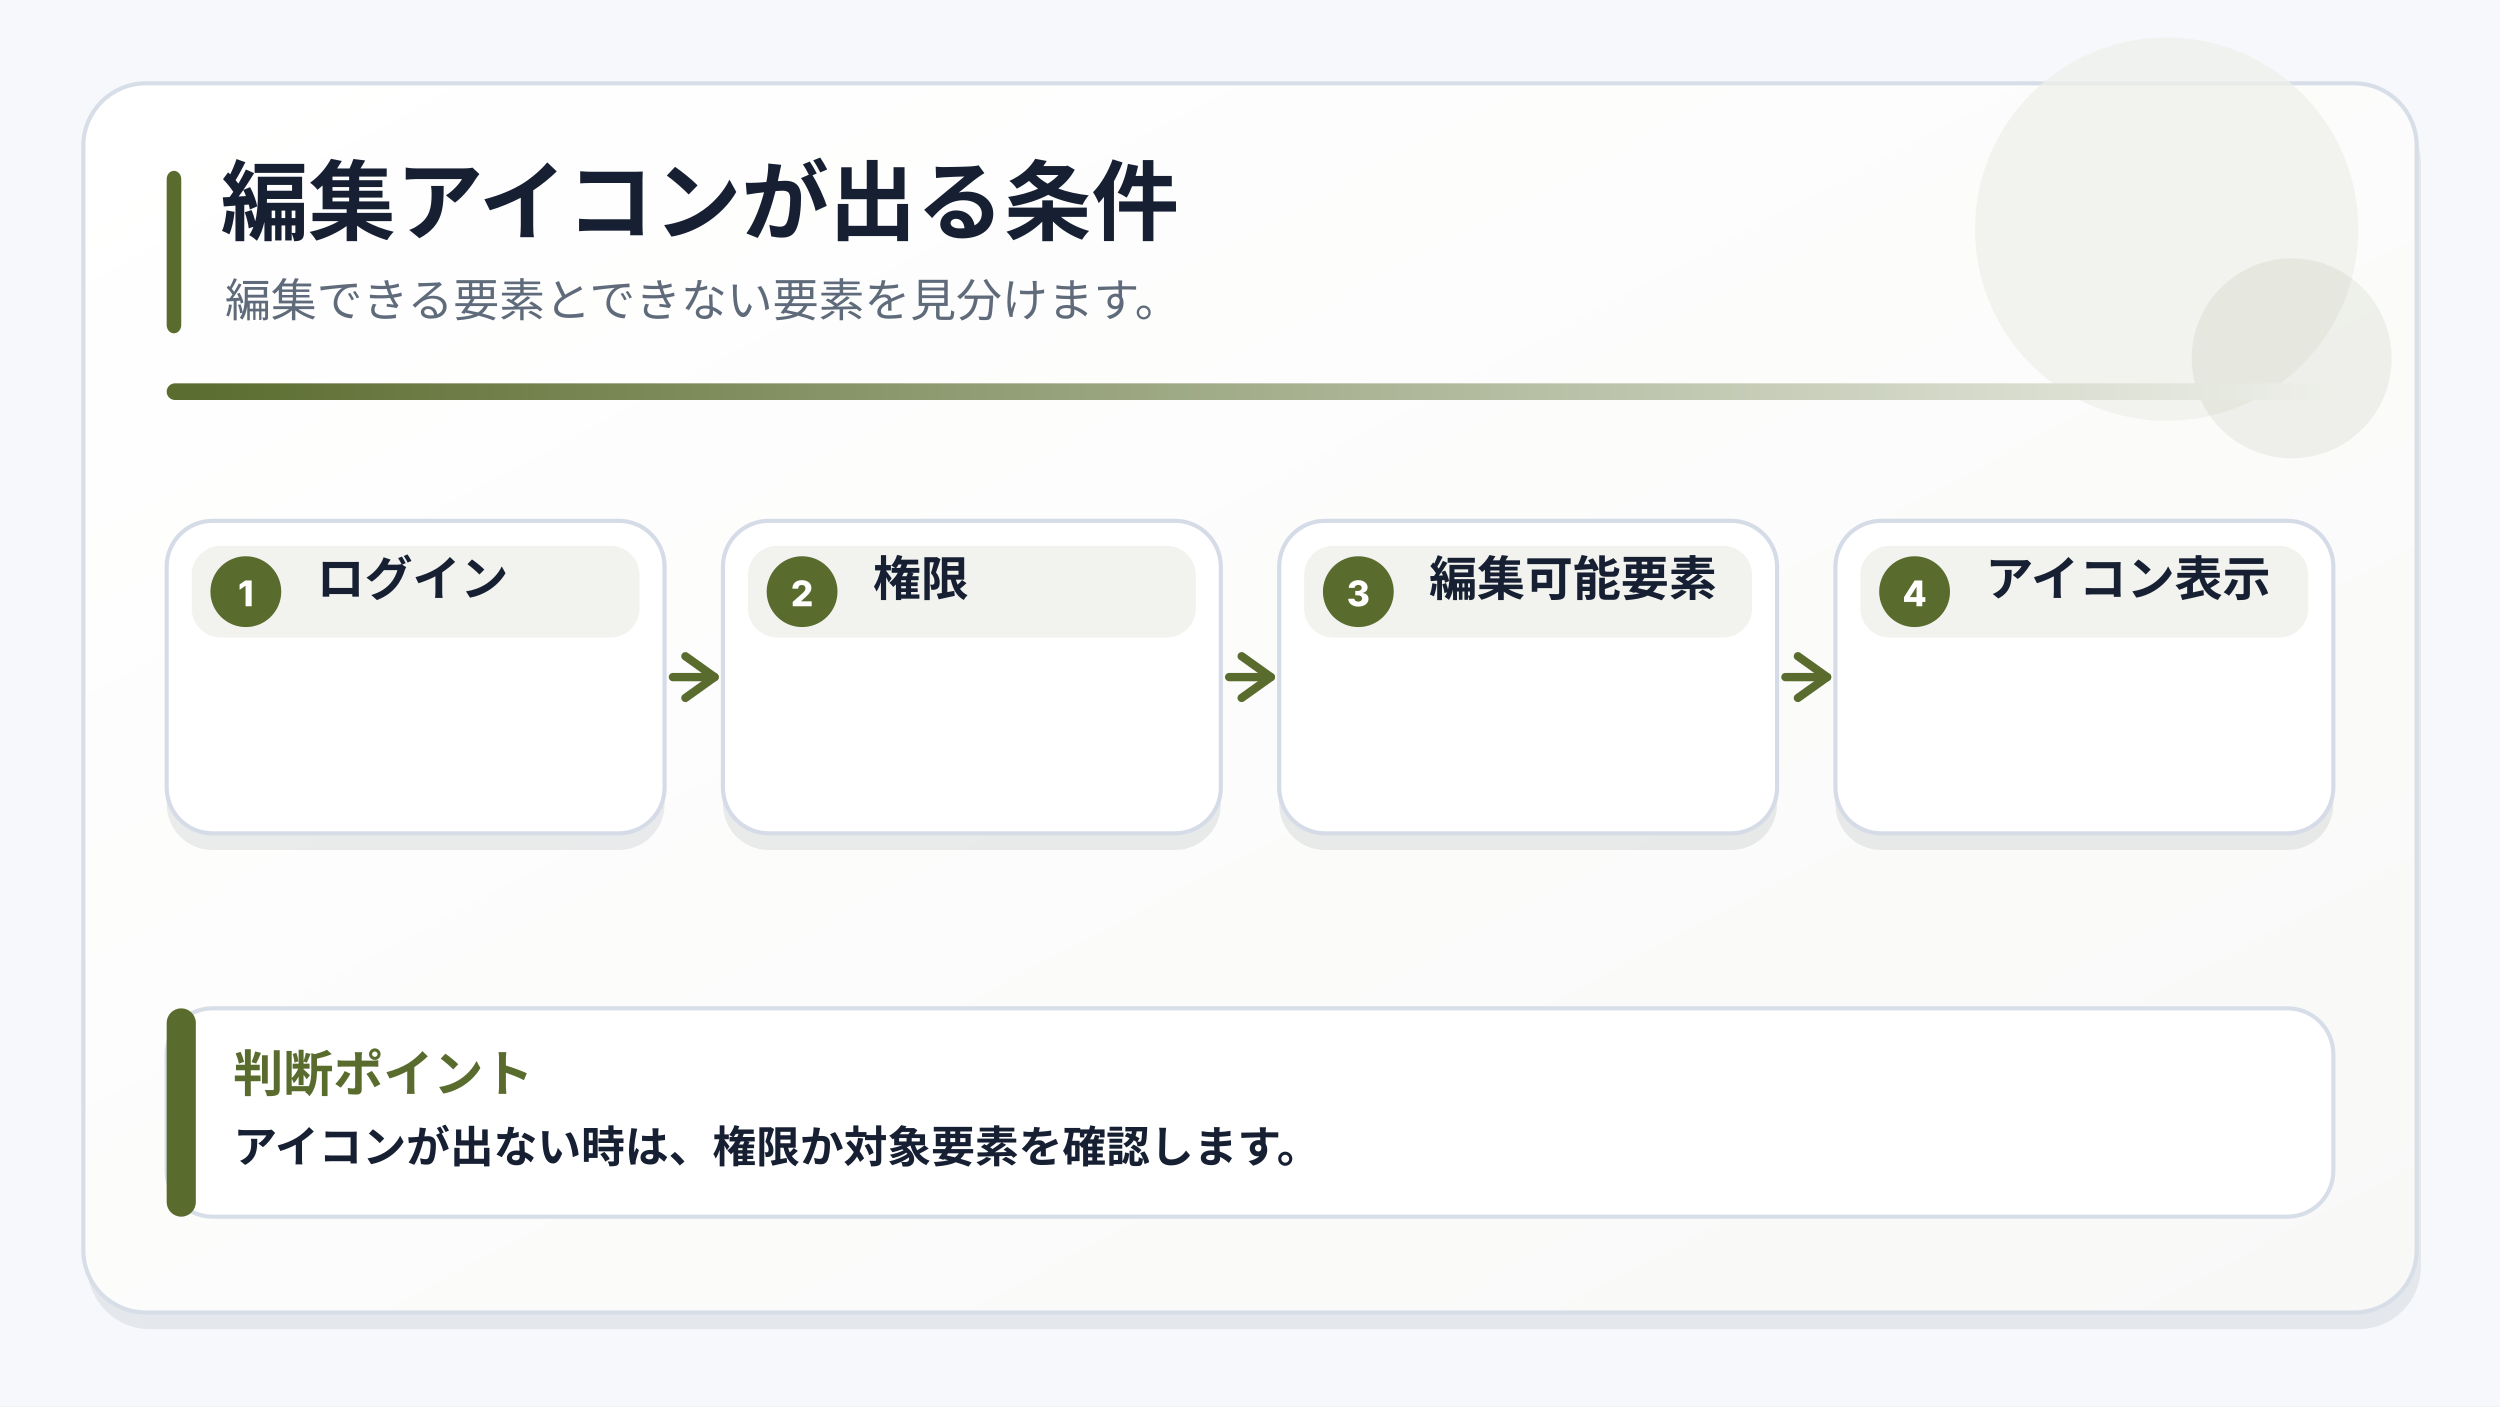
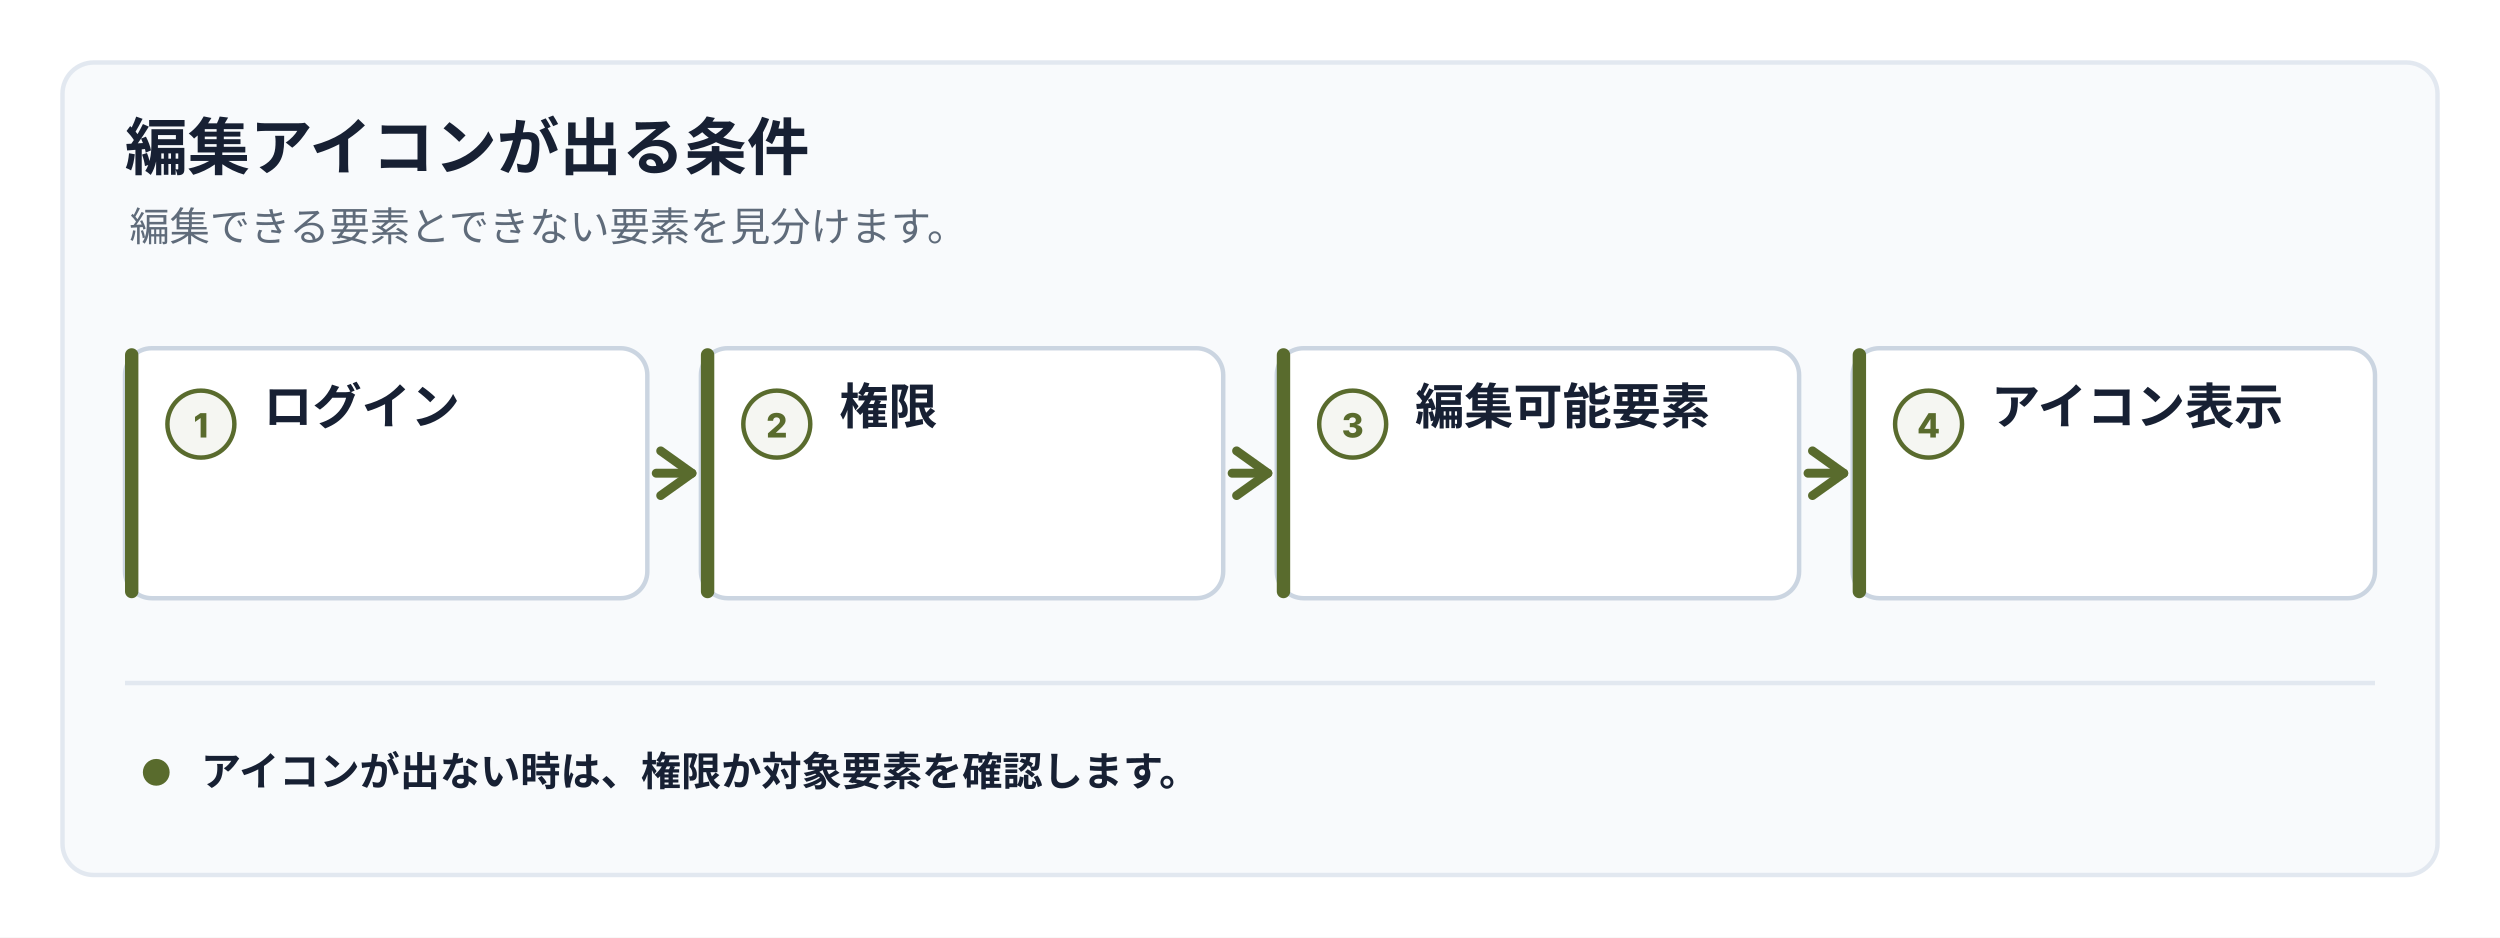
- <svg xmlns="http://www.w3.org/2000/svg" width="1200" height="675" viewBox="0 0 1200 675" role="img">
-   <defs>
-     <linearGradient id="bg" x1="0" y1="0" x2="1" y2="1">
-       <stop offset="0%" stop-color="#FFFFFF" />
-       <stop offset="100%" stop-color="#F8F9F7" />
-     </linearGradient>
-     <linearGradient id="bar" x1="0" y1="0" x2="1" y2="0">
-       <stop offset="0%" stop-color="#596B2D" />
-       <stop offset="100%" stop-color="#EEF0EA" />
-     </linearGradient>
-   </defs>
-   <rect width="1200" height="675" fill="#F6F8FC" />
-   <rect x="42" y="48" width="1120" height="590" rx="30" fill="#0F172A" opacity="0.08" />
-   <rect x="40" y="40" width="1120" height="590" rx="30" fill="url(#bg)" stroke="#D8DEE8" stroke-width="2" />
-   <circle cx="1040" cy="110" r="92" fill="#EEF0EA" opacity="0.72" />
-   <circle cx="1100" cy="172" r="48" fill="#596B2D" opacity="0.08" />
-   <rect x="80" y="82" width="7" height="78" rx="4" fill="#596B2D" />
-   <text x="106" y="112" font-family="-apple-system, BlinkMacSystemFont, Segoe UI, sans-serif" font-size="42" font-weight="800" fill="#172033" text-anchor="start">編集アイコンが出る条件</text>
-   <text x="108" y="152" font-family="-apple-system, BlinkMacSystemFont, Segoe UI, sans-serif" font-size="22" font-weight="500" fill="#5F6B7A" text-anchor="start">編集できる要素とできない要素を見分けます。</text>
-   <rect x="80" y="184" width="1040" height="8" rx="4" fill="url(#bar)" />
-   <rect x="80" y="258" width="239" height="150" rx="22" fill="#0F172A" opacity="0.08" />
-   <rect x="80" y="250" width="239" height="150" rx="22" fill="#ffffff" stroke="#D5DCE8" stroke-width="2" />
-   <rect x="92" y="262" width="215" height="44" rx="14" fill="#F2F3EE" />
-   <circle cx="118" cy="284" r="17" fill="#596B2D" />
-   <text x="118" y="291" font-family="-apple-system, BlinkMacSystemFont, Segoe UI, sans-serif" font-size="17" font-weight="800" fill="#ffffff" text-anchor="middle">1</text>
-   <text x="152" y="286" font-family="-apple-system, BlinkMacSystemFont, Segoe UI, sans-serif" font-size="23" font-weight="750" fill="#172033" text-anchor="start">ログイン</text>
-   <line x1="323" y1="325" x2="343" y2="325" stroke="#596B2D" stroke-width="4" stroke-linecap="round" />
-   <path d="M 329 315 L 343 325 L 329 335" fill="none" stroke="#596B2D" stroke-width="4" stroke-linecap="round" stroke-linejoin="round" />
-   <rect x="347" y="258" width="239" height="150" rx="22" fill="#0F172A" opacity="0.08" />
-   <rect x="347" y="250" width="239" height="150" rx="22" fill="#ffffff" stroke="#D5DCE8" stroke-width="2" />
-   <rect x="359" y="262" width="215" height="44" rx="14" fill="#F2F3EE" />
-   <circle cx="385" cy="284" r="17" fill="#596B2D" />
-   <text x="385" y="291" font-family="-apple-system, BlinkMacSystemFont, Segoe UI, sans-serif" font-size="17" font-weight="800" fill="#ffffff" text-anchor="middle">2</text>
-   <text x="419" y="286" font-family="-apple-system, BlinkMacSystemFont, Segoe UI, sans-serif" font-size="23" font-weight="750" fill="#172033" text-anchor="start">権限</text>
-   <line x1="590" y1="325" x2="610" y2="325" stroke="#596B2D" stroke-width="4" stroke-linecap="round" />
-   <path d="M 596 315 L 610 325 L 596 335" fill="none" stroke="#596B2D" stroke-width="4" stroke-linecap="round" stroke-linejoin="round" />
-   <rect x="614" y="258" width="239" height="150" rx="22" fill="#0F172A" opacity="0.08" />
-   <rect x="614" y="250" width="239" height="150" rx="22" fill="#ffffff" stroke="#D5DCE8" stroke-width="2" />
-   <rect x="626" y="262" width="215" height="44" rx="14" fill="#F2F3EE" />
-   <circle cx="652" cy="284" r="17" fill="#596B2D" />
-   <text x="652" y="291" font-family="-apple-system, BlinkMacSystemFont, Segoe UI, sans-serif" font-size="17" font-weight="800" fill="#ffffff" text-anchor="middle">3</text>
-   <text x="686" y="286" font-family="-apple-system, BlinkMacSystemFont, Segoe UI, sans-serif" font-size="23" font-weight="750" fill="#172033" text-anchor="start">編集可能要素</text>
-   <line x1="857" y1="325" x2="877" y2="325" stroke="#596B2D" stroke-width="4" stroke-linecap="round" />
-   <path d="M 863 315 L 877 325 L 863 335" fill="none" stroke="#596B2D" stroke-width="4" stroke-linecap="round" stroke-linejoin="round" />
-   <rect x="881" y="258" width="239" height="150" rx="22" fill="#0F172A" opacity="0.08" />
-   <rect x="881" y="250" width="239" height="150" rx="22" fill="#ffffff" stroke="#D5DCE8" stroke-width="2" />
-   <rect x="893" y="262" width="215" height="44" rx="14" fill="#F2F3EE" />
-   <circle cx="919" cy="284" r="17" fill="#596B2D" />
-   <text x="919" y="291" font-family="-apple-system, BlinkMacSystemFont, Segoe UI, sans-serif" font-size="17" font-weight="800" fill="#ffffff" text-anchor="middle">4</text>
-   <text x="953" y="286" font-family="-apple-system, BlinkMacSystemFont, Segoe UI, sans-serif" font-size="23" font-weight="750" fill="#172033" text-anchor="start">アイコン表示</text>
-   <rect x="80" y="484" width="1040" height="100" rx="22" fill="#FFFFFF" stroke="#D8DEE8" stroke-width="2" />
-   <rect x="80" y="484" width="14" height="100" rx="7" fill="#596B2D" />
-   <text x="112" y="524" font-family="-apple-system, BlinkMacSystemFont, Segoe UI, sans-serif" font-size="24" font-weight="800" fill="#596B2D" text-anchor="start">判断ポイント</text>
-   <text x="112" y="558" font-family="-apple-system, BlinkMacSystemFont, Segoe UI, sans-serif" font-size="21" font-weight="600" fill="#172033" text-anchor="start">アイコンが出ない時は、権限か対象要素を確認します。</text>
+ <svg xmlns="http://www.w3.org/2000/svg" width="1120" height="420" viewBox="0 0 1120 420" role="img">
+   <rect width="1120" height="420" fill="#FFFFFF" />
+   <rect x="28" y="28" width="1064" height="364" rx="14" fill="#F8FAFC" stroke="#E2E8F0" stroke-width="2" />
+   <text x="56" y="76" font-family="-apple-system, BlinkMacSystemFont, Segoe UI, sans-serif" font-size="28" font-weight="800" fill="#172033" text-anchor="start">編集アイコンが出る条件</text>
+   <text x="58" y="108" font-family="-apple-system, BlinkMacSystemFont, Segoe UI, sans-serif" font-size="18" font-weight="500" fill="#5F6B7A" text-anchor="start">編集できる要素とできない要素を見分けます。</text>
+   <rect x="56" y="156" width="234" height="112" rx="12" fill="#ffffff" stroke="#CBD5E1" stroke-width="2" />
+   <rect x="56" y="156" width="6" height="112" rx="3" fill="#596B2D" />
+   <circle cx="90" cy="190" r="15" fill="#F5F6F2" stroke="#596B2D" stroke-width="2" />
+   <text x="90" y="196" font-family="-apple-system, BlinkMacSystemFont, Segoe UI, sans-serif" font-size="15" font-weight="800" fill="#596B2D" text-anchor="middle">1</text>
+   <text x="118" y="190" font-family="-apple-system, BlinkMacSystemFont, Segoe UI, sans-serif" font-size="22" font-weight="700" fill="#172033" text-anchor="start">ログイン</text>
+   <line x1="294" y1="212" x2="310" y2="212" stroke="#596B2D" stroke-width="4" stroke-linecap="round" />
+   <path d="M 296 202 L 310 212 L 296 222" fill="none" stroke="#596B2D" stroke-width="4" stroke-linecap="round" stroke-linejoin="round" />
+   <rect x="314" y="156" width="234" height="112" rx="12" fill="#ffffff" stroke="#CBD5E1" stroke-width="2" />
+   <rect x="314" y="156" width="6" height="112" rx="3" fill="#596B2D" />
+   <circle cx="348" cy="190" r="15" fill="#F5F6F2" stroke="#596B2D" stroke-width="2" />
+   <text x="348" y="196" font-family="-apple-system, BlinkMacSystemFont, Segoe UI, sans-serif" font-size="15" font-weight="800" fill="#596B2D" text-anchor="middle">2</text>
+   <text x="376" y="190" font-family="-apple-system, BlinkMacSystemFont, Segoe UI, sans-serif" font-size="22" font-weight="700" fill="#172033" text-anchor="start">権限</text>
+   <line x1="552" y1="212" x2="568" y2="212" stroke="#596B2D" stroke-width="4" stroke-linecap="round" />
+   <path d="M 554 202 L 568 212 L 554 222" fill="none" stroke="#596B2D" stroke-width="4" stroke-linecap="round" stroke-linejoin="round" />
+   <rect x="572" y="156" width="234" height="112" rx="12" fill="#ffffff" stroke="#CBD5E1" stroke-width="2" />
+   <rect x="572" y="156" width="6" height="112" rx="3" fill="#596B2D" />
+   <circle cx="606" cy="190" r="15" fill="#F5F6F2" stroke="#596B2D" stroke-width="2" />
+   <text x="606" y="196" font-family="-apple-system, BlinkMacSystemFont, Segoe UI, sans-serif" font-size="15" font-weight="800" fill="#596B2D" text-anchor="middle">3</text>
+   <text x="634" y="190" font-family="-apple-system, BlinkMacSystemFont, Segoe UI, sans-serif" font-size="22" font-weight="700" fill="#172033" text-anchor="start">編集可能要素</text>
+   <line x1="810" y1="212" x2="826" y2="212" stroke="#596B2D" stroke-width="4" stroke-linecap="round" />
+   <path d="M 812 202 L 826 212 L 812 222" fill="none" stroke="#596B2D" stroke-width="4" stroke-linecap="round" stroke-linejoin="round" />
+   <rect x="830" y="156" width="234" height="112" rx="12" fill="#ffffff" stroke="#CBD5E1" stroke-width="2" />
+   <rect x="830" y="156" width="6" height="112" rx="3" fill="#596B2D" />
+   <circle cx="864" cy="190" r="15" fill="#F5F6F2" stroke="#596B2D" stroke-width="2" />
+   <text x="864" y="196" font-family="-apple-system, BlinkMacSystemFont, Segoe UI, sans-serif" font-size="15" font-weight="800" fill="#596B2D" text-anchor="middle">4</text>
+   <text x="892" y="190" font-family="-apple-system, BlinkMacSystemFont, Segoe UI, sans-serif" font-size="22" font-weight="700" fill="#172033" text-anchor="start">アイコン表示</text>
+   <line x1="56" y1="306" x2="1064" y2="306" stroke="#E2E8F0" stroke-width="2" />
+   <circle cx="70" cy="346" r="6" fill="#596B2D" />
+   <text x="90" y="352" font-family="-apple-system, BlinkMacSystemFont, Segoe UI, sans-serif" font-size="18" font-weight="600" fill="#172033" text-anchor="start">アイコンが出ない時は、権限か対象要素を確認します。</text>
</svg>
